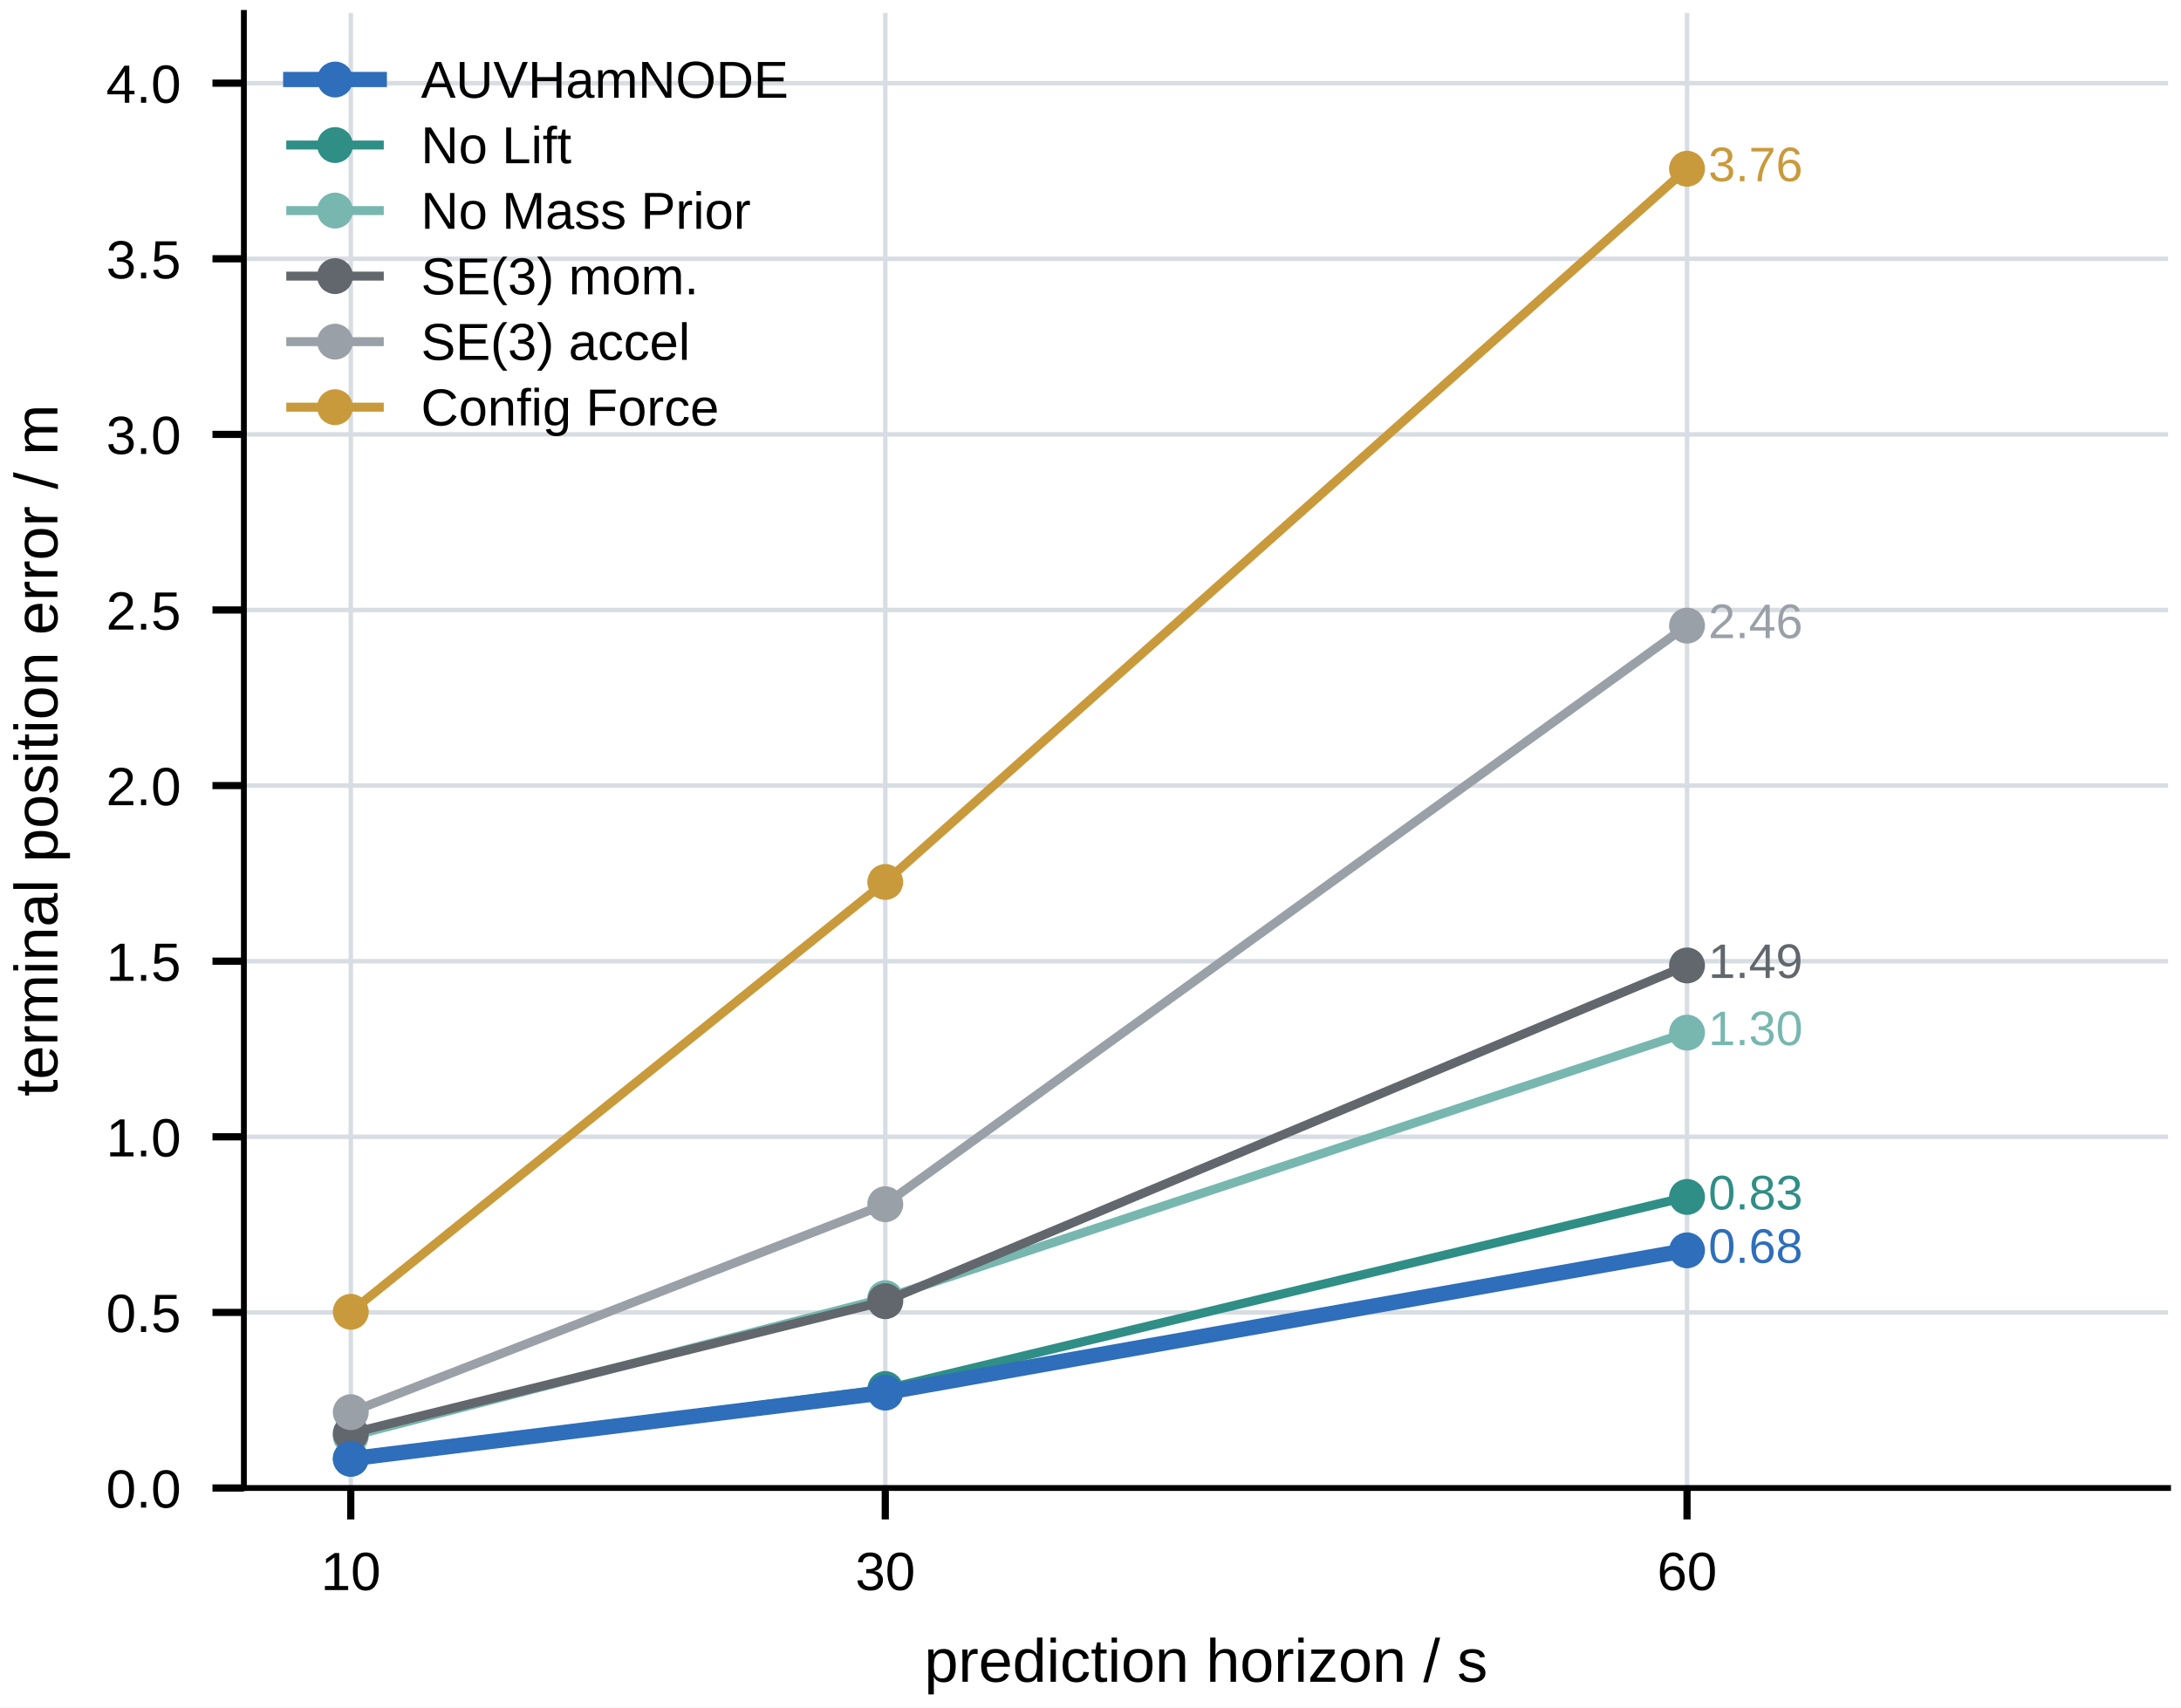
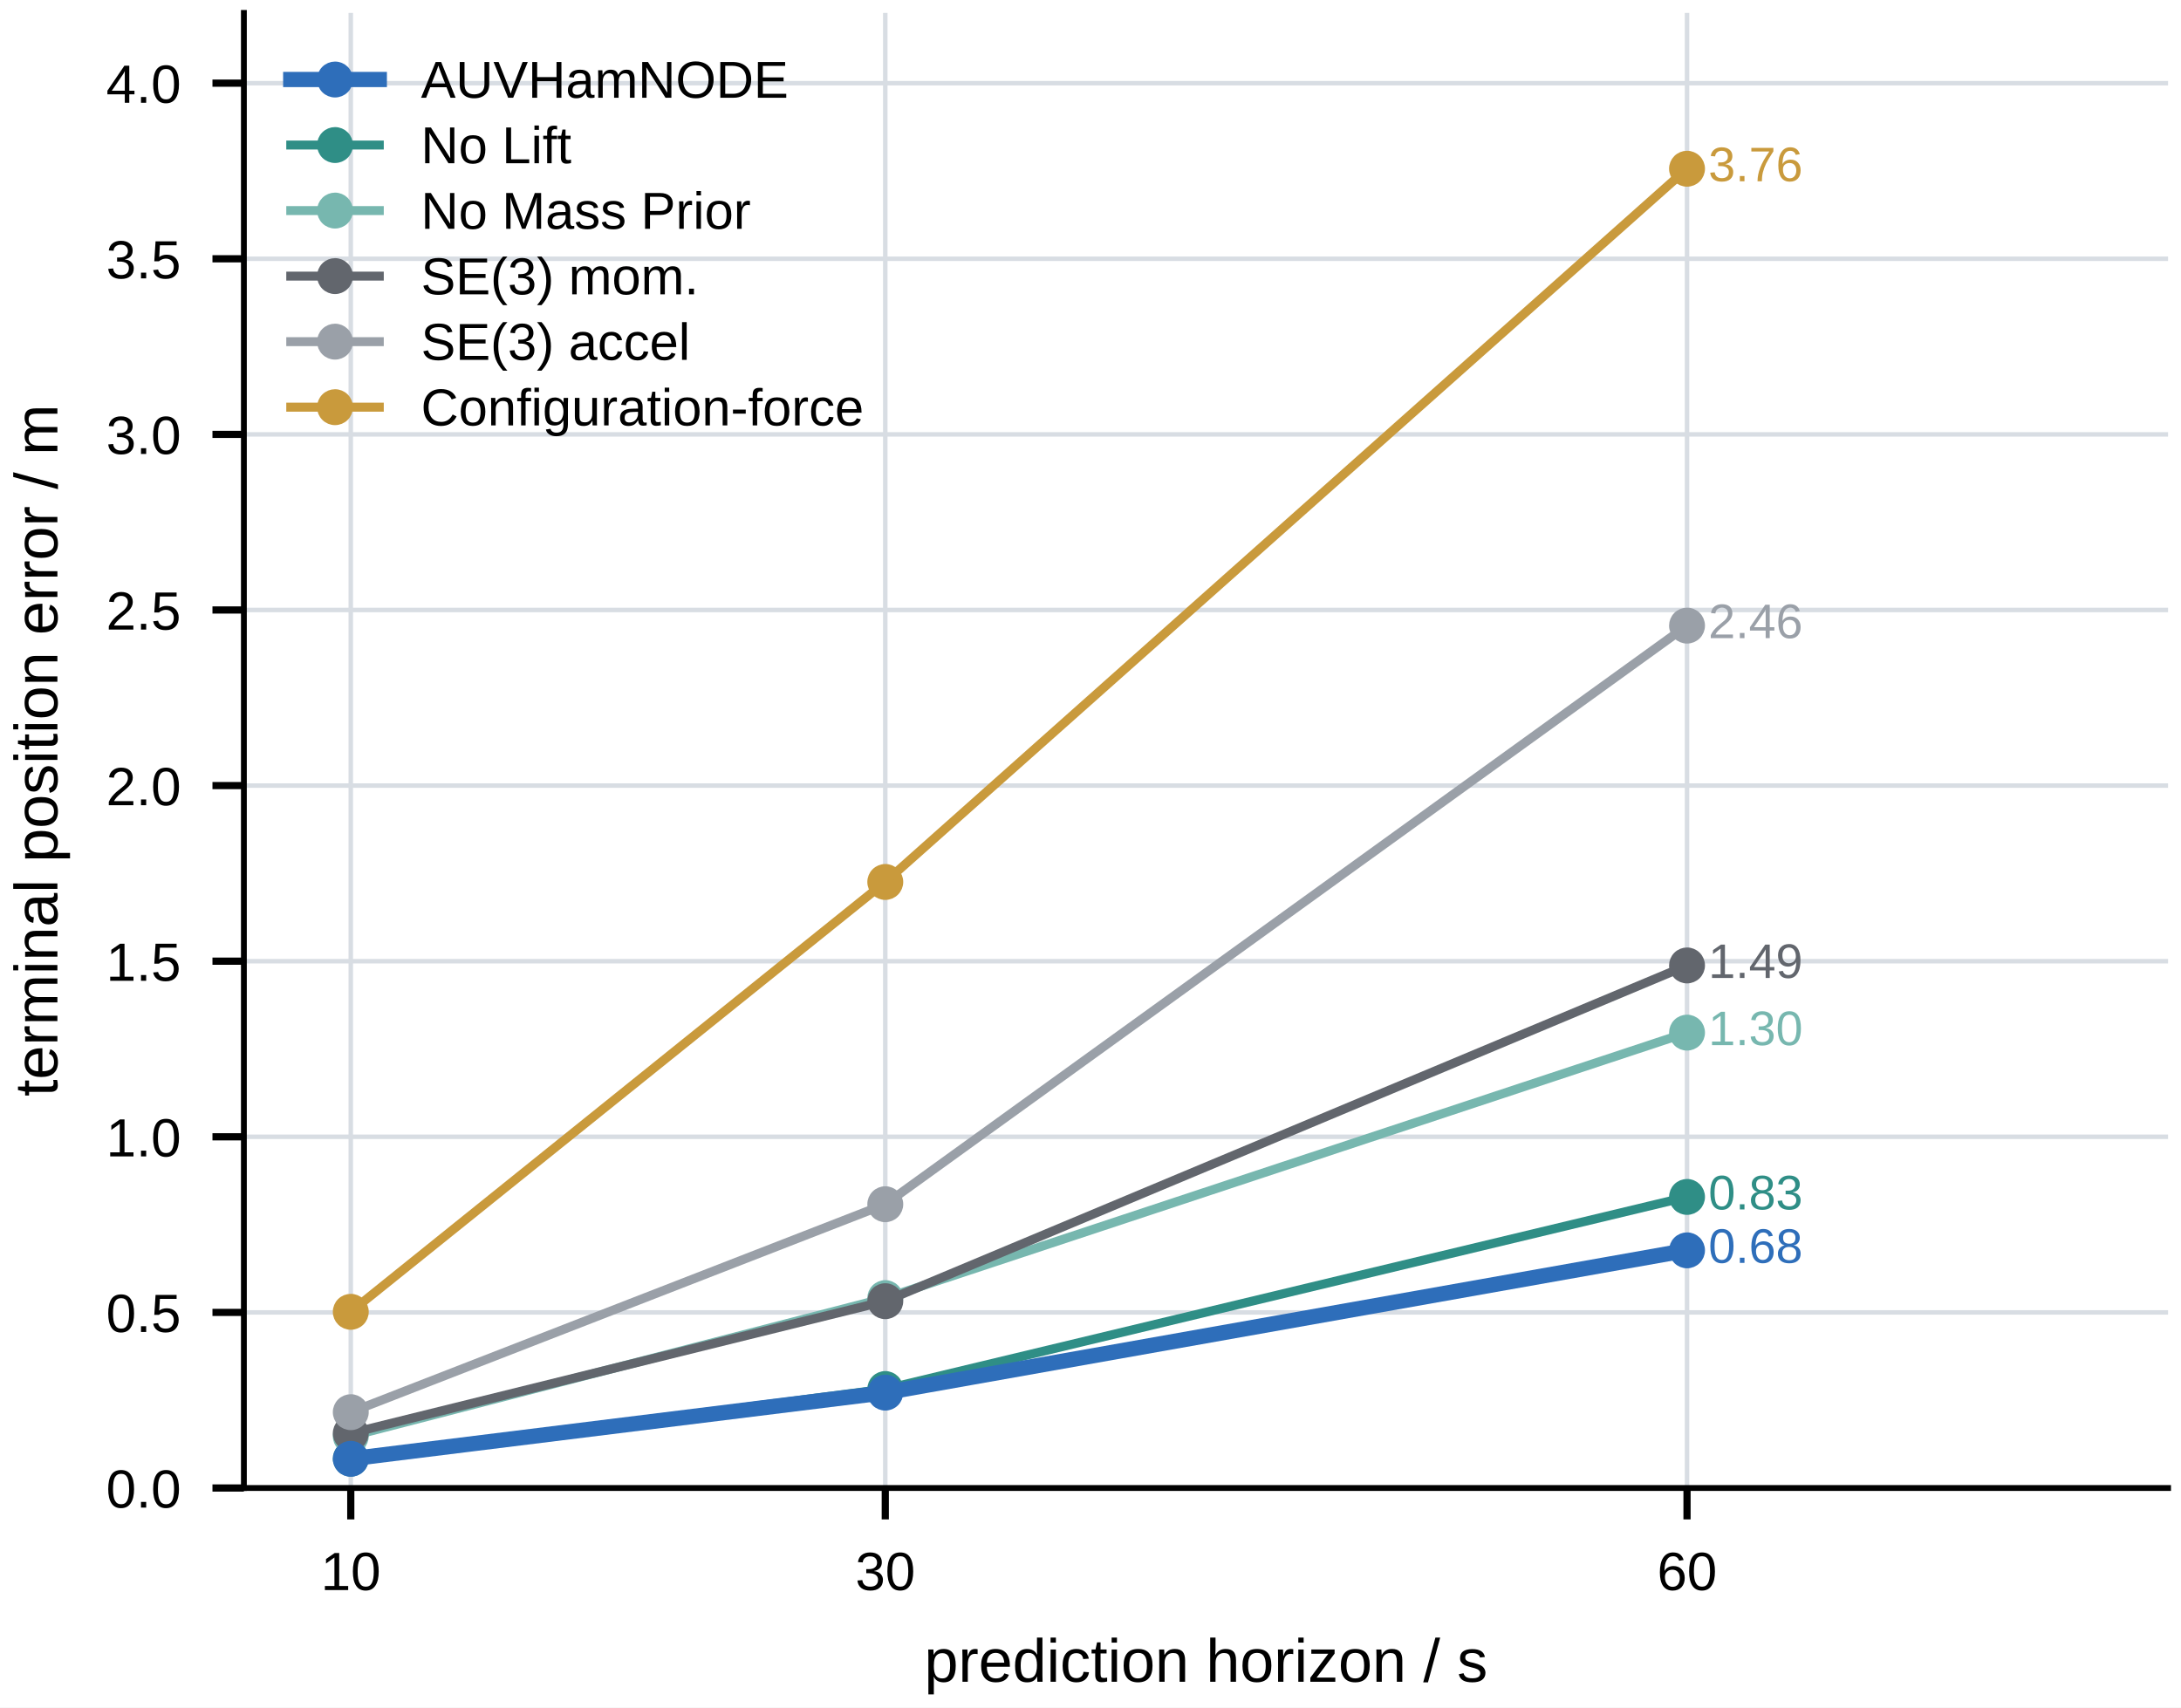
<svg xmlns="http://www.w3.org/2000/svg" xmlns:xlink="http://www.w3.org/1999/xlink" width="242.901pt" height="190.189pt" viewBox="0 0 242.901 190.189" version="1.1">
  <defs>
    <style type="text/css">*{stroke-linejoin: round; stroke-linecap: butt}</style>
  </defs>
  <g id="figure_1">
    <g id="patch_1">
      <path d="M 0 190.189  L 242.901 190.189  L 242.901 0  L 0 0  z " style="fill: #ffffff" />
    </g>
    <g id="axes_1">
      <g id="patch_2">
        <path d="M 27.162 165.736  L 241.461 165.736  L 241.461 1.44  L 27.162 1.44  z " style="fill: #ffffff" />
      </g>
      <g id="matplotlib.axis_1">
        <g id="xtick_1">
          <g id="line2d_1">
-             <path d="M 39.067 165.736  L 39.067 1.44  " clip-path="url(#peb1a69fbf6)" style="fill: none; stroke: #d8dde3; stroke-width: 0.5; stroke-linecap: square" />
+             <path d="M 39.067 165.736  L 39.067 1.44  " clip-path="url(#p2359ba8c23)" style="fill: none; stroke: #d8dde3; stroke-width: 0.5; stroke-linecap: square" />
          </g>
          <g id="line2d_2">
            <defs>
-               <path id="m052271cbd8" d="M 0 0  L 0 3.5  " style="stroke: #000000; stroke-width: 0.8" />
+               <path id="m07c73de8f8" d="M 0 0  L 0 3.5  " style="stroke: #000000; stroke-width: 0.8" />
            </defs>
            <g>
-               <use xlink:href="#m052271cbd8" x="39.067" y="165.736" style="stroke: #000000; stroke-width: 0.8" />
+               <use xlink:href="#m07c73de8f8" x="39.067" y="165.736" style="stroke: #000000; stroke-width: 0.8" />
            </g>
          </g>
          <g id="text_1">
            <text style="font-size: 6px; font-family: 'Arial', 'Helvetica', 'DejaVu Sans', sans-serif; text-anchor: middle" x="39.067" y="177.104" transform="rotate(-0 39.06715 177.1042)">10</text>
          </g>
        </g>
        <g id="xtick_2">
          <g id="line2d_3">
-             <path d="M 98.595 165.736  L 98.595 1.44  " clip-path="url(#peb1a69fbf6)" style="fill: none; stroke: #d8dde3; stroke-width: 0.5; stroke-linecap: square" />
+             <path d="M 98.595 165.736  L 98.595 1.44  " clip-path="url(#p2359ba8c23)" style="fill: none; stroke: #d8dde3; stroke-width: 0.5; stroke-linecap: square" />
          </g>
          <g id="line2d_4">
            <g>
-               <use xlink:href="#m052271cbd8" x="98.595" y="165.736" style="stroke: #000000; stroke-width: 0.8" />
+               <use xlink:href="#m07c73de8f8" x="98.595" y="165.736" style="stroke: #000000; stroke-width: 0.8" />
            </g>
          </g>
          <g id="text_2">
            <text style="font-size: 6px; font-family: 'Arial', 'Helvetica', 'DejaVu Sans', sans-serif; text-anchor: middle" x="98.595" y="177.104" transform="rotate(-0 98.59471 177.1042)">30</text>
          </g>
        </g>
        <g id="xtick_3">
          <g id="line2d_5">
-             <path d="M 187.886 165.736  L 187.886 1.44  " clip-path="url(#peb1a69fbf6)" style="fill: none; stroke: #d8dde3; stroke-width: 0.5; stroke-linecap: square" />
+             <path d="M 187.886 165.736  L 187.886 1.44  " clip-path="url(#p2359ba8c23)" style="fill: none; stroke: #d8dde3; stroke-width: 0.5; stroke-linecap: square" />
          </g>
          <g id="line2d_6">
            <g>
-               <use xlink:href="#m052271cbd8" x="187.886" y="165.736" style="stroke: #000000; stroke-width: 0.8" />
+               <use xlink:href="#m07c73de8f8" x="187.886" y="165.736" style="stroke: #000000; stroke-width: 0.8" />
            </g>
          </g>
          <g id="text_3">
            <text style="font-size: 6px; font-family: 'Arial', 'Helvetica', 'DejaVu Sans', sans-serif; text-anchor: middle" x="187.886" y="177.104" transform="rotate(-0 187.8861 177.1042)">60</text>
          </g>
        </g>
        <g id="text_4">
          <text style="font-size: 6.8px; font-family: 'Arial', 'Helvetica', 'DejaVu Sans', sans-serif; text-anchor: middle" x="134.311" y="187.318" transform="rotate(-0 134.3112 187.3175)">prediction horizon / s</text>
        </g>
      </g>
      <g id="matplotlib.axis_2">
        <g id="ytick_1">
          <g id="line2d_7">
-             <path d="M 27.162 165.736  L 241.461 165.736  " clip-path="url(#peb1a69fbf6)" style="fill: none; stroke: #d8dde3; stroke-width: 0.5; stroke-linecap: square" />
+             <path d="M 27.162 165.736  L 241.461 165.736  " clip-path="url(#p2359ba8c23)" style="fill: none; stroke: #d8dde3; stroke-width: 0.5; stroke-linecap: square" />
          </g>
          <g id="line2d_8">
            <defs>
-               <path id="m3020b88d57" d="M 0 0  L -3.5 0  " style="stroke: #000000; stroke-width: 0.8" />
+               <path id="mdb7f82c515" d="M 0 0  L -3.5 0  " style="stroke: #000000; stroke-width: 0.8" />
            </defs>
            <g>
-               <use xlink:href="#m3020b88d57" x="27.162" y="165.736" style="stroke: #000000; stroke-width: 0.8" />
+               <use xlink:href="#mdb7f82c515" x="27.162" y="165.736" style="stroke: #000000; stroke-width: 0.8" />
            </g>
          </g>
          <g id="text_5">
            <text style="font-size: 6px; font-family: 'Arial', 'Helvetica', 'DejaVu Sans', sans-serif; text-anchor: end" x="20.162" y="167.92" transform="rotate(-0 20.16164 167.9201)">0.0</text>
          </g>
        </g>
        <g id="ytick_2">
          <g id="line2d_9">
-             <path d="M 27.162 146.177  L 241.461 146.177  " clip-path="url(#peb1a69fbf6)" style="fill: none; stroke: #d8dde3; stroke-width: 0.5; stroke-linecap: square" />
+             <path d="M 27.162 146.177  L 241.461 146.177  " clip-path="url(#p2359ba8c23)" style="fill: none; stroke: #d8dde3; stroke-width: 0.5; stroke-linecap: square" />
          </g>
          <g id="line2d_10">
            <g>
-               <use xlink:href="#m3020b88d57" x="27.162" y="146.177" style="stroke: #000000; stroke-width: 0.8" />
+               <use xlink:href="#mdb7f82c515" x="27.162" y="146.177" style="stroke: #000000; stroke-width: 0.8" />
            </g>
          </g>
          <g id="text_6">
            <text style="font-size: 6px; font-family: 'Arial', 'Helvetica', 'DejaVu Sans', sans-serif; text-anchor: end" x="20.162" y="148.361" transform="rotate(-0 20.16164 148.3611)">0.5</text>
          </g>
        </g>
        <g id="ytick_3">
          <g id="line2d_11">
-             <path d="M 27.162 126.618  L 241.461 126.618  " clip-path="url(#peb1a69fbf6)" style="fill: none; stroke: #d8dde3; stroke-width: 0.5; stroke-linecap: square" />
+             <path d="M 27.162 126.618  L 241.461 126.618  " clip-path="url(#p2359ba8c23)" style="fill: none; stroke: #d8dde3; stroke-width: 0.5; stroke-linecap: square" />
          </g>
          <g id="line2d_12">
            <g>
-               <use xlink:href="#m3020b88d57" x="27.162" y="126.618" style="stroke: #000000; stroke-width: 0.8" />
+               <use xlink:href="#mdb7f82c515" x="27.162" y="126.618" style="stroke: #000000; stroke-width: 0.8" />
            </g>
          </g>
          <g id="text_7">
            <text style="font-size: 6px; font-family: 'Arial', 'Helvetica', 'DejaVu Sans', sans-serif; text-anchor: end" x="20.162" y="128.802" transform="rotate(-0 20.16164 128.802)">1.0</text>
          </g>
        </g>
        <g id="ytick_4">
          <g id="line2d_13">
-             <path d="M 27.162 107.059  L 241.461 107.059  " clip-path="url(#peb1a69fbf6)" style="fill: none; stroke: #d8dde3; stroke-width: 0.5; stroke-linecap: square" />
+             <path d="M 27.162 107.059  L 241.461 107.059  " clip-path="url(#p2359ba8c23)" style="fill: none; stroke: #d8dde3; stroke-width: 0.5; stroke-linecap: square" />
          </g>
          <g id="line2d_14">
            <g>
-               <use xlink:href="#m3020b88d57" x="27.162" y="107.059" style="stroke: #000000; stroke-width: 0.8" />
+               <use xlink:href="#mdb7f82c515" x="27.162" y="107.059" style="stroke: #000000; stroke-width: 0.8" />
            </g>
          </g>
          <g id="text_8">
            <text style="font-size: 6px; font-family: 'Arial', 'Helvetica', 'DejaVu Sans', sans-serif; text-anchor: end" x="20.162" y="109.243" transform="rotate(-0 20.16164 109.243)">1.5</text>
          </g>
        </g>
        <g id="ytick_5">
          <g id="line2d_15">
-             <path d="M 27.162 87.5  L 241.461 87.5  " clip-path="url(#peb1a69fbf6)" style="fill: none; stroke: #d8dde3; stroke-width: 0.5; stroke-linecap: square" />
+             <path d="M 27.162 87.5  L 241.461 87.5  " clip-path="url(#p2359ba8c23)" style="fill: none; stroke: #d8dde3; stroke-width: 0.5; stroke-linecap: square" />
          </g>
          <g id="line2d_16">
            <g>
-               <use xlink:href="#m3020b88d57" x="27.162" y="87.5" style="stroke: #000000; stroke-width: 0.8" />
+               <use xlink:href="#mdb7f82c515" x="27.162" y="87.5" style="stroke: #000000; stroke-width: 0.8" />
            </g>
          </g>
          <g id="text_9">
            <text style="font-size: 6px; font-family: 'Arial', 'Helvetica', 'DejaVu Sans', sans-serif; text-anchor: end" x="20.162" y="89.684" transform="rotate(-0 20.16164 89.68393)">2.0</text>
          </g>
        </g>
        <g id="ytick_6">
          <g id="line2d_17">
-             <path d="M 27.162 67.941  L 241.461 67.941  " clip-path="url(#peb1a69fbf6)" style="fill: none; stroke: #d8dde3; stroke-width: 0.5; stroke-linecap: square" />
+             <path d="M 27.162 67.941  L 241.461 67.941  " clip-path="url(#p2359ba8c23)" style="fill: none; stroke: #d8dde3; stroke-width: 0.5; stroke-linecap: square" />
          </g>
          <g id="line2d_18">
            <g>
-               <use xlink:href="#m3020b88d57" x="27.162" y="67.941" style="stroke: #000000; stroke-width: 0.8" />
+               <use xlink:href="#mdb7f82c515" x="27.162" y="67.941" style="stroke: #000000; stroke-width: 0.8" />
            </g>
          </g>
          <g id="text_10">
            <text style="font-size: 6px; font-family: 'Arial', 'Helvetica', 'DejaVu Sans', sans-serif; text-anchor: end" x="20.162" y="70.125" transform="rotate(-0 20.16164 70.12487)">2.5</text>
          </g>
        </g>
        <g id="ytick_7">
          <g id="line2d_19">
-             <path d="M 27.162 48.382  L 241.461 48.382  " clip-path="url(#peb1a69fbf6)" style="fill: none; stroke: #d8dde3; stroke-width: 0.5; stroke-linecap: square" />
+             <path d="M 27.162 48.382  L 241.461 48.382  " clip-path="url(#p2359ba8c23)" style="fill: none; stroke: #d8dde3; stroke-width: 0.5; stroke-linecap: square" />
          </g>
          <g id="line2d_20">
            <g>
-               <use xlink:href="#m3020b88d57" x="27.162" y="48.382" style="stroke: #000000; stroke-width: 0.8" />
+               <use xlink:href="#mdb7f82c515" x="27.162" y="48.382" style="stroke: #000000; stroke-width: 0.8" />
            </g>
          </g>
          <g id="text_11">
            <text style="font-size: 6px; font-family: 'Arial', 'Helvetica', 'DejaVu Sans', sans-serif; text-anchor: end" x="20.162" y="50.566" transform="rotate(-0 20.16164 50.56581)">3.0</text>
          </g>
        </g>
        <g id="ytick_8">
          <g id="line2d_21">
-             <path d="M 27.162 28.823  L 241.461 28.823  " clip-path="url(#peb1a69fbf6)" style="fill: none; stroke: #d8dde3; stroke-width: 0.5; stroke-linecap: square" />
+             <path d="M 27.162 28.823  L 241.461 28.823  " clip-path="url(#p2359ba8c23)" style="fill: none; stroke: #d8dde3; stroke-width: 0.5; stroke-linecap: square" />
          </g>
          <g id="line2d_22">
            <g>
-               <use xlink:href="#m3020b88d57" x="27.162" y="28.823" style="stroke: #000000; stroke-width: 0.8" />
+               <use xlink:href="#mdb7f82c515" x="27.162" y="28.823" style="stroke: #000000; stroke-width: 0.8" />
            </g>
          </g>
          <g id="text_12">
            <text style="font-size: 6px; font-family: 'Arial', 'Helvetica', 'DejaVu Sans', sans-serif; text-anchor: end" x="20.162" y="31.007" transform="rotate(-0 20.16164 31.00676)">3.5</text>
          </g>
        </g>
        <g id="ytick_9">
          <g id="line2d_23">
-             <path d="M 27.162 9.264  L 241.461 9.264  " clip-path="url(#peb1a69fbf6)" style="fill: none; stroke: #d8dde3; stroke-width: 0.5; stroke-linecap: square" />
+             <path d="M 27.162 9.264  L 241.461 9.264  " clip-path="url(#p2359ba8c23)" style="fill: none; stroke: #d8dde3; stroke-width: 0.5; stroke-linecap: square" />
          </g>
          <g id="line2d_24">
            <g>
-               <use xlink:href="#m3020b88d57" x="27.162" y="9.264" style="stroke: #000000; stroke-width: 0.8" />
+               <use xlink:href="#mdb7f82c515" x="27.162" y="9.264" style="stroke: #000000; stroke-width: 0.8" />
            </g>
          </g>
          <g id="text_13">
            <text style="font-size: 6px; font-family: 'Arial', 'Helvetica', 'DejaVu Sans', sans-serif; text-anchor: end" x="20.162" y="11.448" transform="rotate(-0 20.16164 11.4477)">4.0</text>
          </g>
        </g>
        <g id="text_14">
          <text style="font-size: 6.8px; font-family: 'Arial', 'Helvetica', 'DejaVu Sans', sans-serif; text-anchor: middle" x="6.391" y="83.588" transform="rotate(-90 6.390586 83.58803)">terminal position error / m</text>
        </g>
      </g>
      <g id="patch_3">
        <path d="M 27.162 165.736  L 27.162 1.44  " style="fill: none; stroke: #000000; stroke-width: 0.65; stroke-linejoin: miter; stroke-linecap: square" />
      </g>
      <g id="patch_4">
        <path d="M 27.162 165.736  L 241.461 165.736  " style="fill: none; stroke: #000000; stroke-width: 0.65; stroke-linejoin: miter; stroke-linecap: square" />
      </g>
      <g id="text_15">
        <text style="font-size: 5.4px; font-family: 'Arial', 'Helvetica', 'DejaVu Sans', sans-serif; text-anchor: start; fill: #2e6eba" x="190.267" y="140.662" transform="rotate(-0 190.2672 140.6623)">0.68</text>
      </g>
      <g id="line2d_25">
-         <path d="M 39.067 162.466  L 98.595 154.713  L 187.886 133.315  " clip-path="url(#peb1a69fbf6)" style="fill: none; stroke: #2f8e86; stroke-linecap: square" />
-         <defs>
-           <path id="m12dd406588" d="M 0 1.5  C 0.398 1.5 0.779 1.342 1.061 1.061  C 1.342 0.779 1.5 0.398 1.5 0  C 1.5 -0.398 1.342 -0.779 1.061 -1.061  C 0.779 -1.342 0.398 -1.5 0 -1.5  C -0.398 -1.5 -0.779 -1.342 -1.061 -1.061  C -1.342 -0.779 -1.5 -0.398 -1.5 0  C -1.5 0.398 -1.342 0.779 -1.061 1.061  C -0.779 1.342 -0.398 1.5 0 1.5  z " style="stroke: #2f8e86" />
-         </defs>
-         <g clip-path="url(#peb1a69fbf6)">
-           <use xlink:href="#m12dd406588" x="39.067" y="162.466" style="fill: #2f8e86; stroke: #2f8e86" />
-           <use xlink:href="#m12dd406588" x="98.595" y="154.713" style="fill: #2f8e86; stroke: #2f8e86" />
-           <use xlink:href="#m12dd406588" x="187.886" y="133.315" style="fill: #2f8e86; stroke: #2f8e86" />
+         <path d="M 39.067 162.466  L 98.595 154.713  L 187.886 133.315  " clip-path="url(#p2359ba8c23)" style="fill: none; stroke: #2f8e86; stroke-linecap: square" />
+         <defs>
+           <path id="m5c5f8c0a9d" d="M 0 1.5  C 0.398 1.5 0.779 1.342 1.061 1.061  C 1.342 0.779 1.5 0.398 1.5 0  C 1.5 -0.398 1.342 -0.779 1.061 -1.061  C 0.779 -1.342 0.398 -1.5 0 -1.5  C -0.398 -1.5 -0.779 -1.342 -1.061 -1.061  C -1.342 -0.779 -1.5 -0.398 -1.5 0  C -1.5 0.398 -1.342 0.779 -1.061 1.061  C -0.779 1.342 -0.398 1.5 0 1.5  z " style="stroke: #2f8e86" />
+         </defs>
+         <g clip-path="url(#p2359ba8c23)">
+           <use xlink:href="#m5c5f8c0a9d" x="39.067" y="162.466" style="fill: #2f8e86; stroke: #2f8e86" />
+           <use xlink:href="#m5c5f8c0a9d" x="98.595" y="154.713" style="fill: #2f8e86; stroke: #2f8e86" />
+           <use xlink:href="#m5c5f8c0a9d" x="187.886" y="133.315" style="fill: #2f8e86; stroke: #2f8e86" />
        </g>
      </g>
      <g id="text_16">
        <text style="font-size: 5.4px; font-family: 'Arial', 'Helvetica', 'DejaVu Sans', sans-serif; text-anchor: start; fill: #2f8e86" x="190.267" y="134.712" transform="rotate(-0 190.2672 134.7124)">0.83</text>
      </g>
      <g id="line2d_26">
-         <path d="M 39.067 159.97  L 98.595 144.585  L 187.886 115.016  " clip-path="url(#peb1a69fbf6)" style="fill: none; stroke: #77b7af; stroke-linecap: square" />
-         <defs>
-           <path id="m35d8f61197" d="M 0 1.5  C 0.398 1.5 0.779 1.342 1.061 1.061  C 1.342 0.779 1.5 0.398 1.5 0  C 1.5 -0.398 1.342 -0.779 1.061 -1.061  C 0.779 -1.342 0.398 -1.5 0 -1.5  C -0.398 -1.5 -0.779 -1.342 -1.061 -1.061  C -1.342 -0.779 -1.5 -0.398 -1.5 0  C -1.5 0.398 -1.342 0.779 -1.061 1.061  C -0.779 1.342 -0.398 1.5 0 1.5  z " style="stroke: #77b7af" />
-         </defs>
-         <g clip-path="url(#peb1a69fbf6)">
-           <use xlink:href="#m35d8f61197" x="39.067" y="159.97" style="fill: #77b7af; stroke: #77b7af" />
-           <use xlink:href="#m35d8f61197" x="98.595" y="144.585" style="fill: #77b7af; stroke: #77b7af" />
-           <use xlink:href="#m35d8f61197" x="187.886" y="115.016" style="fill: #77b7af; stroke: #77b7af" />
+         <path d="M 39.067 159.97  L 98.595 144.585  L 187.886 115.016  " clip-path="url(#p2359ba8c23)" style="fill: none; stroke: #77b7af; stroke-linecap: square" />
+         <defs>
+           <path id="m588f041e30" d="M 0 1.5  C 0.398 1.5 0.779 1.342 1.061 1.061  C 1.342 0.779 1.5 0.398 1.5 0  C 1.5 -0.398 1.342 -0.779 1.061 -1.061  C 0.779 -1.342 0.398 -1.5 0 -1.5  C -0.398 -1.5 -0.779 -1.342 -1.061 -1.061  C -1.342 -0.779 -1.5 -0.398 -1.5 0  C -1.5 0.398 -1.342 0.779 -1.061 1.061  C -0.779 1.342 -0.398 1.5 0 1.5  z " style="stroke: #77b7af" />
+         </defs>
+         <g clip-path="url(#p2359ba8c23)">
+           <use xlink:href="#m588f041e30" x="39.067" y="159.97" style="fill: #77b7af; stroke: #77b7af" />
+           <use xlink:href="#m588f041e30" x="98.595" y="144.585" style="fill: #77b7af; stroke: #77b7af" />
+           <use xlink:href="#m588f041e30" x="187.886" y="115.016" style="fill: #77b7af; stroke: #77b7af" />
        </g>
      </g>
      <g id="text_17">
        <text style="font-size: 5.4px; font-family: 'Arial', 'Helvetica', 'DejaVu Sans', sans-serif; text-anchor: start; fill: #77b7af" x="190.267" y="116.413" transform="rotate(-0 190.2672 116.413)">1.30</text>
      </g>
      <g id="line2d_27">
-         <path d="M 39.067 159.638  L 98.595 144.929  L 187.886 107.532  " clip-path="url(#peb1a69fbf6)" style="fill: none; stroke: #62666d; stroke-linecap: square" />
-         <defs>
-           <path id="m5be5000e22" d="M 0 1.5  C 0.398 1.5 0.779 1.342 1.061 1.061  C 1.342 0.779 1.5 0.398 1.5 0  C 1.5 -0.398 1.342 -0.779 1.061 -1.061  C 0.779 -1.342 0.398 -1.5 0 -1.5  C -0.398 -1.5 -0.779 -1.342 -1.061 -1.061  C -1.342 -0.779 -1.5 -0.398 -1.5 0  C -1.5 0.398 -1.342 0.779 -1.061 1.061  C -0.779 1.342 -0.398 1.5 0 1.5  z " style="stroke: #62666d" />
-         </defs>
-         <g clip-path="url(#peb1a69fbf6)">
-           <use xlink:href="#m5be5000e22" x="39.067" y="159.638" style="fill: #62666d; stroke: #62666d" />
-           <use xlink:href="#m5be5000e22" x="98.595" y="144.929" style="fill: #62666d; stroke: #62666d" />
-           <use xlink:href="#m5be5000e22" x="187.886" y="107.532" style="fill: #62666d; stroke: #62666d" />
+         <path d="M 39.067 159.638  L 98.595 144.929  L 187.886 107.532  " clip-path="url(#p2359ba8c23)" style="fill: none; stroke: #62666d; stroke-linecap: square" />
+         <defs>
+           <path id="m506a58b9b2" d="M 0 1.5  C 0.398 1.5 0.779 1.342 1.061 1.061  C 1.342 0.779 1.5 0.398 1.5 0  C 1.5 -0.398 1.342 -0.779 1.061 -1.061  C 0.779 -1.342 0.398 -1.5 0 -1.5  C -0.398 -1.5 -0.779 -1.342 -1.061 -1.061  C -1.342 -0.779 -1.5 -0.398 -1.5 0  C -1.5 0.398 -1.342 0.779 -1.061 1.061  C -0.779 1.342 -0.398 1.5 0 1.5  z " style="stroke: #62666d" />
+         </defs>
+         <g clip-path="url(#p2359ba8c23)">
+           <use xlink:href="#m506a58b9b2" x="39.067" y="159.638" style="fill: #62666d; stroke: #62666d" />
+           <use xlink:href="#m506a58b9b2" x="98.595" y="144.929" style="fill: #62666d; stroke: #62666d" />
+           <use xlink:href="#m506a58b9b2" x="187.886" y="107.532" style="fill: #62666d; stroke: #62666d" />
        </g>
      </g>
      <g id="text_18">
        <text style="font-size: 5.4px; font-family: 'Arial', 'Helvetica', 'DejaVu Sans', sans-serif; text-anchor: start; fill: #62666d" x="190.267" y="108.93" transform="rotate(-0 190.2672 108.9297)">1.49</text>
      </g>
      <g id="line2d_28">
-         <path d="M 39.067 157.29  L 98.595 134.129  L 187.886 69.682  " clip-path="url(#peb1a69fbf6)" style="fill: none; stroke: #9aa0a8; stroke-linecap: square" />
-         <defs>
-           <path id="ma9af829f4e" d="M 0 1.5  C 0.398 1.5 0.779 1.342 1.061 1.061  C 1.342 0.779 1.5 0.398 1.5 0  C 1.5 -0.398 1.342 -0.779 1.061 -1.061  C 0.779 -1.342 0.398 -1.5 0 -1.5  C -0.398 -1.5 -0.779 -1.342 -1.061 -1.061  C -1.342 -0.779 -1.5 -0.398 -1.5 0  C -1.5 0.398 -1.342 0.779 -1.061 1.061  C -0.779 1.342 -0.398 1.5 0 1.5  z " style="stroke: #9aa0a8" />
-         </defs>
-         <g clip-path="url(#peb1a69fbf6)">
-           <use xlink:href="#ma9af829f4e" x="39.067" y="157.29" style="fill: #9aa0a8; stroke: #9aa0a8" />
-           <use xlink:href="#ma9af829f4e" x="98.595" y="134.129" style="fill: #9aa0a8; stroke: #9aa0a8" />
-           <use xlink:href="#ma9af829f4e" x="187.886" y="69.682" style="fill: #9aa0a8; stroke: #9aa0a8" />
+         <path d="M 39.067 157.29  L 98.595 134.129  L 187.886 69.682  " clip-path="url(#p2359ba8c23)" style="fill: none; stroke: #9aa0a8; stroke-linecap: square" />
+         <defs>
+           <path id="m54d38f0e68" d="M 0 1.5  C 0.398 1.5 0.779 1.342 1.061 1.061  C 1.342 0.779 1.5 0.398 1.5 0  C 1.5 -0.398 1.342 -0.779 1.061 -1.061  C 0.779 -1.342 0.398 -1.5 0 -1.5  C -0.398 -1.5 -0.779 -1.342 -1.061 -1.061  C -1.342 -0.779 -1.5 -0.398 -1.5 0  C -1.5 0.398 -1.342 0.779 -1.061 1.061  C -0.779 1.342 -0.398 1.5 0 1.5  z " style="stroke: #9aa0a8" />
+         </defs>
+         <g clip-path="url(#p2359ba8c23)">
+           <use xlink:href="#m54d38f0e68" x="39.067" y="157.29" style="fill: #9aa0a8; stroke: #9aa0a8" />
+           <use xlink:href="#m54d38f0e68" x="98.595" y="134.129" style="fill: #9aa0a8; stroke: #9aa0a8" />
+           <use xlink:href="#m54d38f0e68" x="187.886" y="69.682" style="fill: #9aa0a8; stroke: #9aa0a8" />
        </g>
      </g>
      <g id="text_19">
        <text style="font-size: 5.4px; font-family: 'Arial', 'Helvetica', 'DejaVu Sans', sans-serif; text-anchor: start; fill: #9aa0a8" x="190.267" y="71.079" transform="rotate(-0 190.2672 71.079)">2.46</text>
      </g>
      <g id="line2d_29">
-         <path d="M 39.067 146.111  L 98.595 98.234  L 187.886 18.793  " clip-path="url(#peb1a69fbf6)" style="fill: none; stroke: #c99a3c; stroke-linecap: square" />
-         <defs>
-           <path id="m3f378730a6" d="M 0 1.5  C 0.398 1.5 0.779 1.342 1.061 1.061  C 1.342 0.779 1.5 0.398 1.5 0  C 1.5 -0.398 1.342 -0.779 1.061 -1.061  C 0.779 -1.342 0.398 -1.5 0 -1.5  C -0.398 -1.5 -0.779 -1.342 -1.061 -1.061  C -1.342 -0.779 -1.5 -0.398 -1.5 0  C -1.5 0.398 -1.342 0.779 -1.061 1.061  C -0.779 1.342 -0.398 1.5 0 1.5  z " style="stroke: #c99a3c" />
-         </defs>
-         <g clip-path="url(#peb1a69fbf6)">
-           <use xlink:href="#m3f378730a6" x="39.067" y="146.111" style="fill: #c99a3c; stroke: #c99a3c" />
-           <use xlink:href="#m3f378730a6" x="98.595" y="98.234" style="fill: #c99a3c; stroke: #c99a3c" />
-           <use xlink:href="#m3f378730a6" x="187.886" y="18.793" style="fill: #c99a3c; stroke: #c99a3c" />
+         <path d="M 39.067 146.111  L 98.595 98.234  L 187.886 18.793  " clip-path="url(#p2359ba8c23)" style="fill: none; stroke: #c99a3c; stroke-linecap: square" />
+         <defs>
+           <path id="mcf02558fd6" d="M 0 1.5  C 0.398 1.5 0.779 1.342 1.061 1.061  C 1.342 0.779 1.5 0.398 1.5 0  C 1.5 -0.398 1.342 -0.779 1.061 -1.061  C 0.779 -1.342 0.398 -1.5 0 -1.5  C -0.398 -1.5 -0.779 -1.342 -1.061 -1.061  C -1.342 -0.779 -1.5 -0.398 -1.5 0  C -1.5 0.398 -1.342 0.779 -1.061 1.061  C -0.779 1.342 -0.398 1.5 0 1.5  z " style="stroke: #c99a3c" />
+         </defs>
+         <g clip-path="url(#p2359ba8c23)">
+           <use xlink:href="#mcf02558fd6" x="39.067" y="146.111" style="fill: #c99a3c; stroke: #c99a3c" />
+           <use xlink:href="#mcf02558fd6" x="98.595" y="98.234" style="fill: #c99a3c; stroke: #c99a3c" />
+           <use xlink:href="#mcf02558fd6" x="187.886" y="18.793" style="fill: #c99a3c; stroke: #c99a3c" />
        </g>
      </g>
      <g id="text_20">
        <text style="font-size: 5.4px; font-family: 'Arial', 'Helvetica', 'DejaVu Sans', sans-serif; text-anchor: start; fill: #c99a3c" x="190.267" y="20.19" transform="rotate(-0 190.2672 20.19026)">3.76</text>
      </g>
      <g id="line2d_30">
-         <path d="M 39.067 162.485  L 98.595 155.112  L 187.886 139.265  " clip-path="url(#peb1a69fbf6)" style="fill: none; stroke: #2e6eba; stroke-width: 1.7; stroke-linecap: square" />
-         <defs>
-           <path id="m231b9454bc" d="M 0 1.5  C 0.398 1.5 0.779 1.342 1.061 1.061  C 1.342 0.779 1.5 0.398 1.5 0  C 1.5 -0.398 1.342 -0.779 1.061 -1.061  C 0.779 -1.342 0.398 -1.5 0 -1.5  C -0.398 -1.5 -0.779 -1.342 -1.061 -1.061  C -1.342 -0.779 -1.5 -0.398 -1.5 0  C -1.5 0.398 -1.342 0.779 -1.061 1.061  C -0.779 1.342 -0.398 1.5 0 1.5  z " style="stroke: #2e6eba" />
-         </defs>
-         <g clip-path="url(#peb1a69fbf6)">
-           <use xlink:href="#m231b9454bc" x="39.067" y="162.485" style="fill: #2e6eba; stroke: #2e6eba" />
-           <use xlink:href="#m231b9454bc" x="98.595" y="155.112" style="fill: #2e6eba; stroke: #2e6eba" />
-           <use xlink:href="#m231b9454bc" x="187.886" y="139.265" style="fill: #2e6eba; stroke: #2e6eba" />
+         <path d="M 39.067 162.485  L 98.595 155.112  L 187.886 139.265  " clip-path="url(#p2359ba8c23)" style="fill: none; stroke: #2e6eba; stroke-width: 1.7; stroke-linecap: square" />
+         <defs>
+           <path id="m1a6b6cec40" d="M 0 1.5  C 0.398 1.5 0.779 1.342 1.061 1.061  C 1.342 0.779 1.5 0.398 1.5 0  C 1.5 -0.398 1.342 -0.779 1.061 -1.061  C 0.779 -1.342 0.398 -1.5 0 -1.5  C -0.398 -1.5 -0.779 -1.342 -1.061 -1.061  C -1.342 -0.779 -1.5 -0.398 -1.5 0  C -1.5 0.398 -1.342 0.779 -1.061 1.061  C -0.779 1.342 -0.398 1.5 0 1.5  z " style="stroke: #2e6eba" />
+         </defs>
+         <g clip-path="url(#p2359ba8c23)">
+           <use xlink:href="#m1a6b6cec40" x="39.067" y="162.485" style="fill: #2e6eba; stroke: #2e6eba" />
+           <use xlink:href="#m1a6b6cec40" x="98.595" y="155.112" style="fill: #2e6eba; stroke: #2e6eba" />
+           <use xlink:href="#m1a6b6cec40" x="187.886" y="139.265" style="fill: #2e6eba; stroke: #2e6eba" />
        </g>
      </g>
      <g id="legend_1">
        <g id="line2d_31">
          <path d="M 32.382 8.856  L 37.312 8.856  L 42.242 8.856  " style="fill: none; stroke: #2e6eba; stroke-width: 1.7; stroke-linecap: square" />
          <g>
-             <use xlink:href="#m231b9454bc" x="37.312" y="8.856" style="fill: #2e6eba; stroke: #2e6eba" />
+             <use xlink:href="#m1a6b6cec40" x="37.312" y="8.856" style="fill: #2e6eba; stroke: #2e6eba" />
          </g>
        </g>
        <g id="text_21">
          <text style="font-size: 5.8px; font-family: 'Arial', 'Helvetica', 'DejaVu Sans', sans-serif; text-anchor: start" x="46.882" y="10.886" transform="rotate(-0 46.88164 10.88584)">AUVHamNODE</text>
        </g>
        <g id="line2d_32">
          <path d="M 32.382 16.155  L 37.312 16.155  L 42.242 16.155  " style="fill: none; stroke: #2f8e86; stroke-linecap: square" />
          <g>
-             <use xlink:href="#m12dd406588" x="37.312" y="16.155" style="fill: #2f8e86; stroke: #2f8e86" />
+             <use xlink:href="#m5c5f8c0a9d" x="37.312" y="16.155" style="fill: #2f8e86; stroke: #2f8e86" />
          </g>
        </g>
        <g id="text_22">
          <text style="font-size: 5.8px; font-family: 'Arial', 'Helvetica', 'DejaVu Sans', sans-serif; text-anchor: start" x="46.882" y="18.185" transform="rotate(-0 46.88164 18.18501)">No Lift</text>
        </g>
        <g id="line2d_33">
          <path d="M 32.382 23.454  L 37.312 23.454  L 42.242 23.454  " style="fill: none; stroke: #77b7af; stroke-linecap: square" />
          <g>
-             <use xlink:href="#m35d8f61197" x="37.312" y="23.454" style="fill: #77b7af; stroke: #77b7af" />
+             <use xlink:href="#m588f041e30" x="37.312" y="23.454" style="fill: #77b7af; stroke: #77b7af" />
          </g>
        </g>
        <g id="text_23">
          <text style="font-size: 5.8px; font-family: 'Arial', 'Helvetica', 'DejaVu Sans', sans-serif; text-anchor: start" x="46.882" y="25.484" transform="rotate(-0 46.88164 25.48417)">No Mass Prior</text>
        </g>
        <g id="line2d_34">
          <path d="M 32.382 30.753  L 37.312 30.753  L 42.242 30.753  " style="fill: none; stroke: #62666d; stroke-linecap: square" />
          <g>
-             <use xlink:href="#m5be5000e22" x="37.312" y="30.753" style="fill: #62666d; stroke: #62666d" />
+             <use xlink:href="#m506a58b9b2" x="37.312" y="30.753" style="fill: #62666d; stroke: #62666d" />
          </g>
        </g>
        <g id="text_24">
          <text style="font-size: 5.8px; font-family: 'Arial', 'Helvetica', 'DejaVu Sans', sans-serif; text-anchor: start" x="46.882" y="32.783" transform="rotate(-0 46.88164 32.78334)">SE(3) mom.</text>
        </g>
        <g id="line2d_35">
          <path d="M 32.382 38.053  L 37.312 38.053  L 42.242 38.053  " style="fill: none; stroke: #9aa0a8; stroke-linecap: square" />
          <g>
-             <use xlink:href="#ma9af829f4e" x="37.312" y="38.053" style="fill: #9aa0a8; stroke: #9aa0a8" />
+             <use xlink:href="#m54d38f0e68" x="37.312" y="38.053" style="fill: #9aa0a8; stroke: #9aa0a8" />
          </g>
        </g>
        <g id="text_25">
          <text style="font-size: 5.8px; font-family: 'Arial', 'Helvetica', 'DejaVu Sans', sans-serif; text-anchor: start" x="46.882" y="40.083" transform="rotate(-0 46.88164 40.08261)">SE(3) accel</text>
        </g>
        <g id="line2d_36">
          <path d="M 32.382 45.352  L 37.312 45.352  L 42.242 45.352  " style="fill: none; stroke: #c99a3c; stroke-linecap: square" />
          <g>
-             <use xlink:href="#m3f378730a6" x="37.312" y="45.352" style="fill: #c99a3c; stroke: #c99a3c" />
+             <use xlink:href="#mcf02558fd6" x="37.312" y="45.352" style="fill: #c99a3c; stroke: #c99a3c" />
          </g>
        </g>
        <g id="text_26">
-           <text style="font-size: 5.8px; font-family: 'Arial', 'Helvetica', 'DejaVu Sans', sans-serif; text-anchor: start" x="46.882" y="47.382" transform="rotate(-0 46.88164 47.38189)">Config Force</text>
+           <text style="font-size: 5.8px; font-family: 'Arial', 'Helvetica', 'DejaVu Sans', sans-serif; text-anchor: start" x="46.882" y="47.382" transform="rotate(-0 46.88164 47.38189)">Configuration-force</text>
        </g>
      </g>
    </g>
  </g>
  <defs>
-     <clipPath id="peb1a69fbf6">
+     <clipPath id="p2359ba8c23">
      <rect x="27.162" y="1.44" width="214.299" height="164.296" />
    </clipPath>
  </defs>
</svg>
